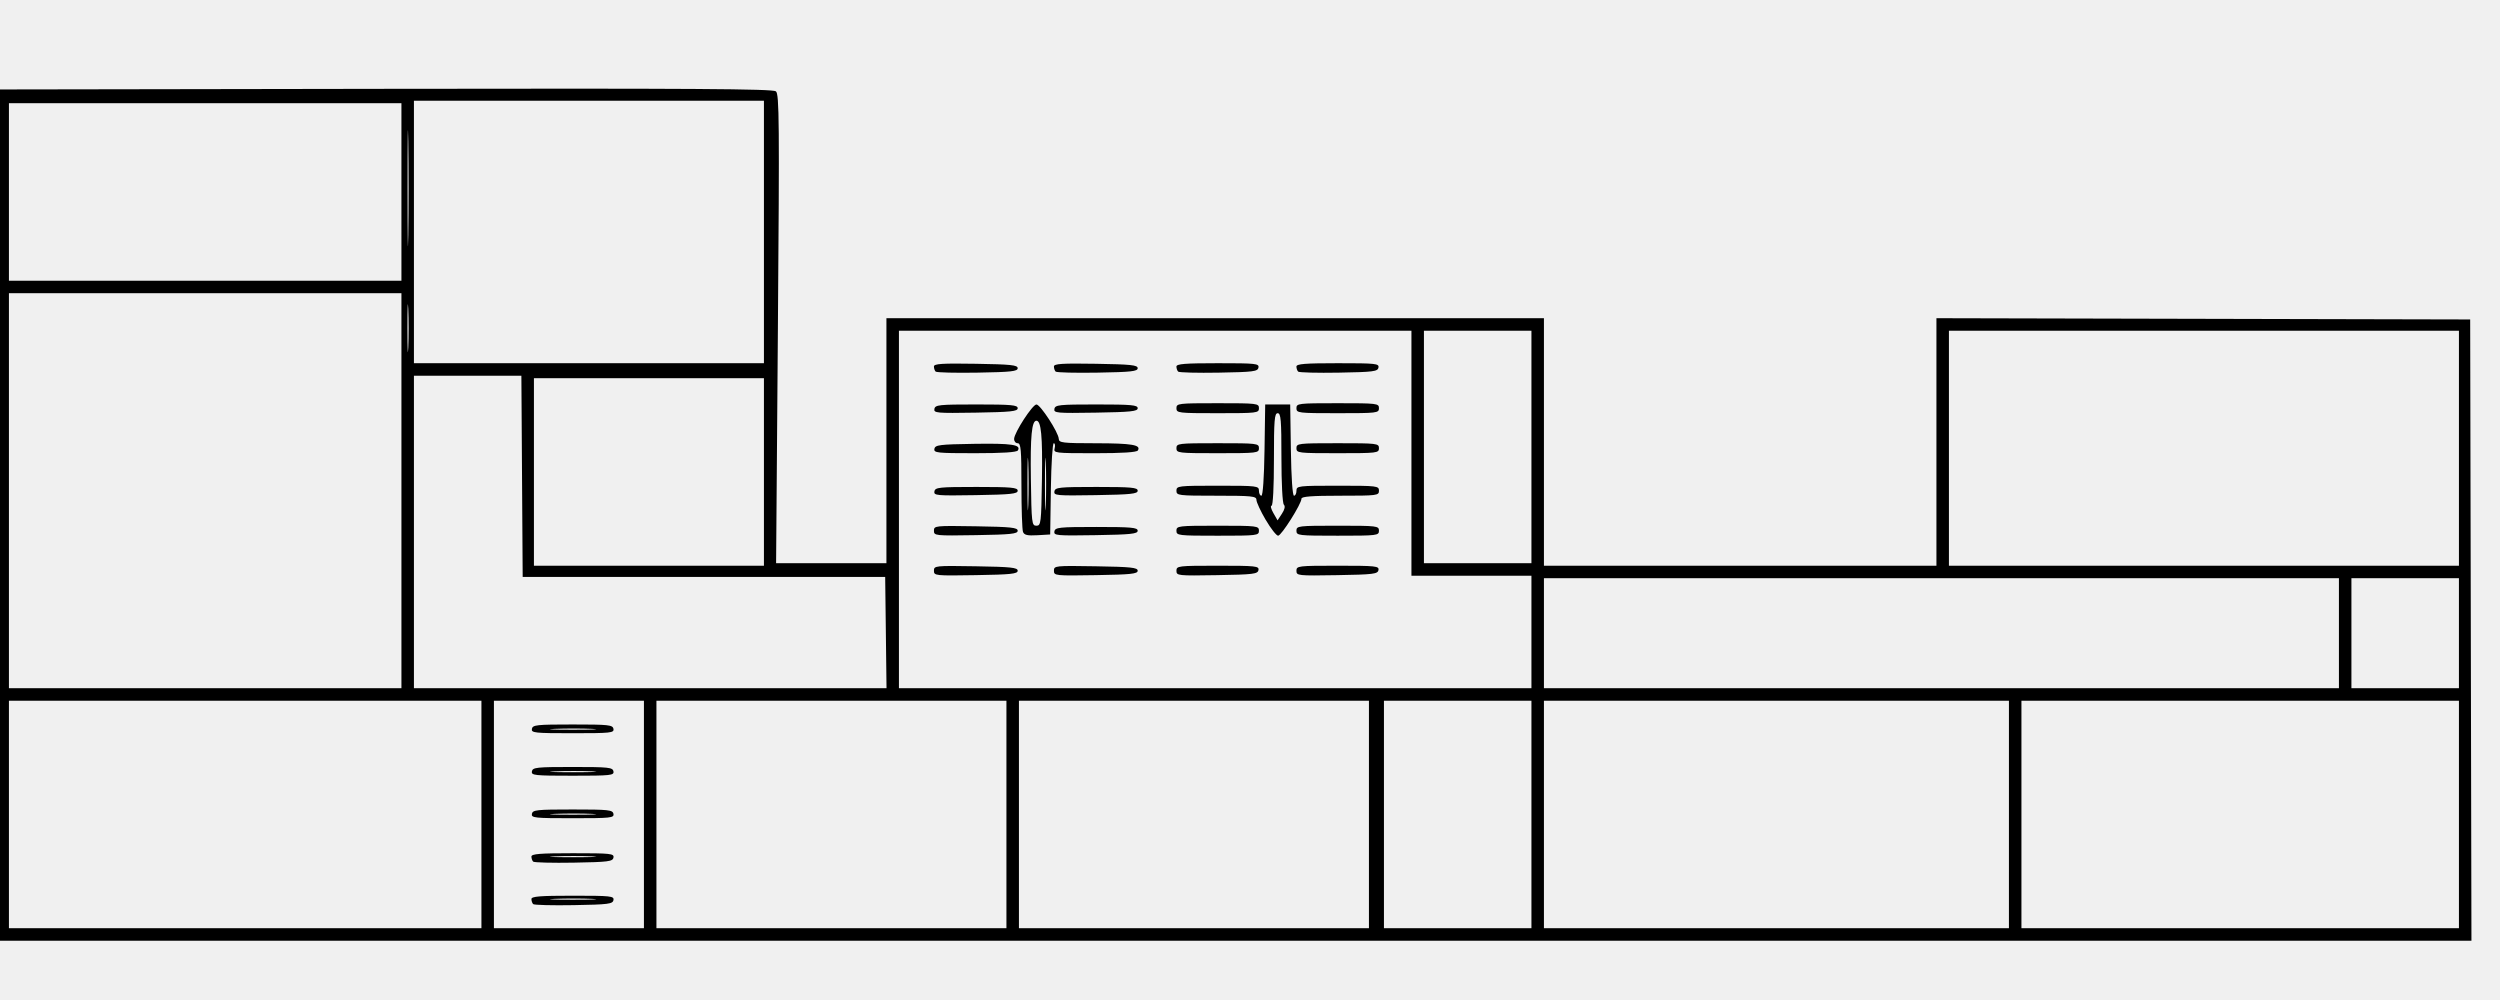
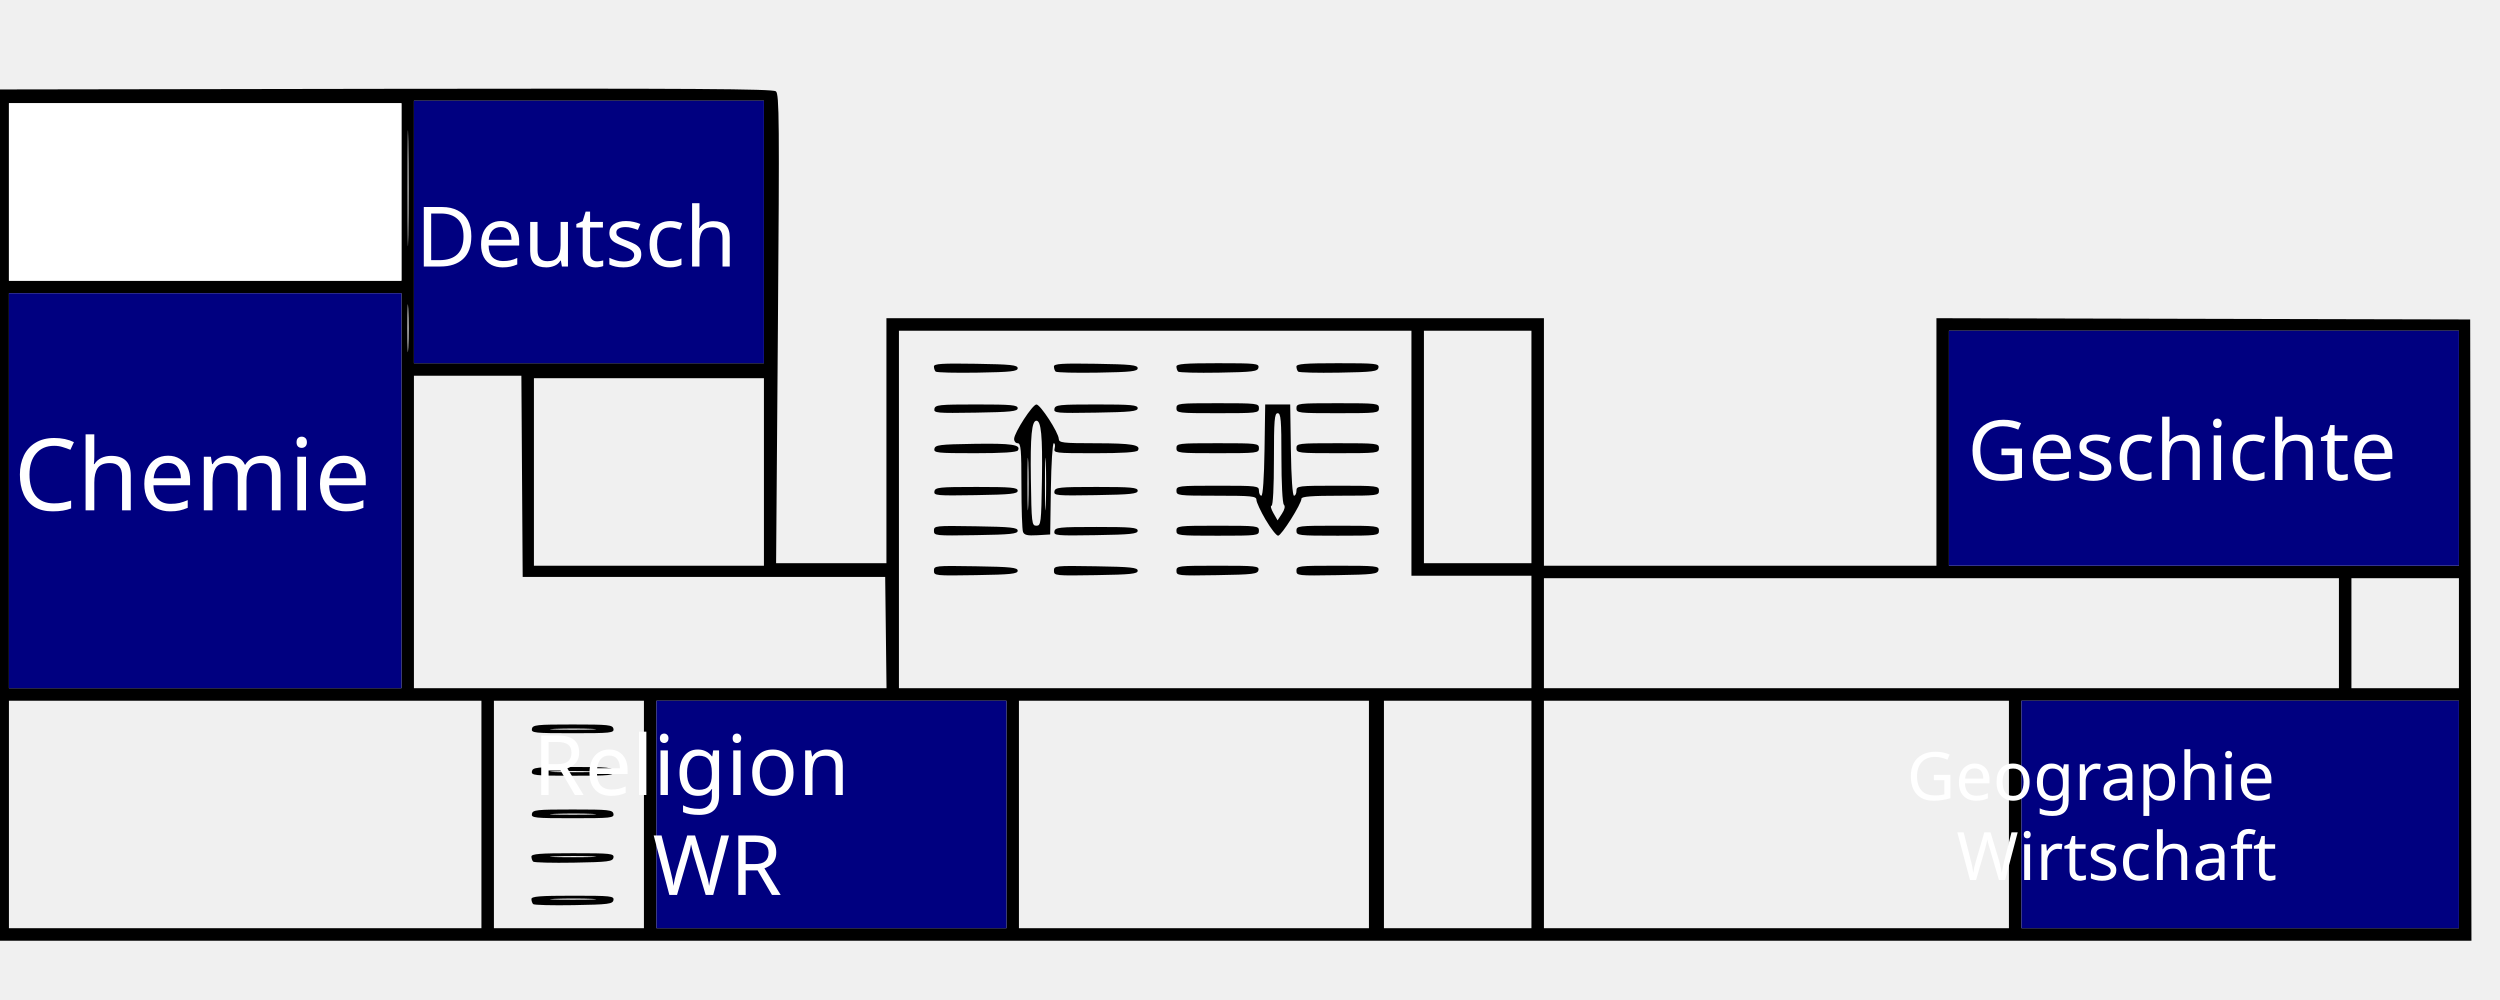
- <svg xmlns="http://www.w3.org/2000/svg" width="1000" height="400" viewBox="0 0 264.583 105.833" version="1.1" id="svg8">
+ <svg xmlns="http://www.w3.org/2000/svg" xmlns:xlink="http://www.w3.org/1999/xlink" width="1000" height="400" viewBox="0 0 264.583 105.833" version="1.1" id="svg8">
  <defs id="defs2" />
  <g id="layer1" transform="translate(0,-93.88056)" style="display:inline">
    <path style="fill:#000000;stroke-width:0.265" d="m -0.313,148.394 0.067,-45.045 40.982,-0.067 c 32.531,-0.053 41.065,0.001 41.382,0.265 0.354,0.293 0.378,3.181 0.209,25.136 l -0.19,24.805 h 5.838 5.838 v -12.965 -12.965 h 34.793 34.793 v 13.097 13.097 h 20.77 20.77 v -13.098 -13.098 l 28.244,0.067 28.244,0.067 0.067,32.874 0.067,32.874 H 130.591 -0.38 Z M 50.951,180.078 V 168.039 H 25.948 0.945 v 12.039 12.039 H 25.948 50.951 Z m 17.198,0 v -12.039 h -7.938 -7.938 v 12.039 12.039 h 7.938 7.938 z m -11.723,9.487 c -0.101,-0.101 -0.183,-0.342 -0.183,-0.536 0,-0.28 0.907,-0.353 4.385,-0.353 4.034,0 4.378,0.037 4.296,0.463 -0.079,0.413 -0.529,0.471 -4.202,0.536 -2.262,0.04 -4.196,-0.01 -4.296,-0.11 z m 6.245,-0.555 c -1.048,-0.05 -2.834,-0.05 -3.969,-7.9e-4 -1.134,0.05 -0.277,0.091 1.906,0.091 2.183,2.6e-4 3.111,-0.04 2.063,-0.09 z m -6.245,-3.942 c -0.101,-0.101 -0.183,-0.342 -0.183,-0.536 0,-0.28 0.907,-0.353 4.385,-0.353 4.034,0 4.378,0.037 4.296,0.463 -0.079,0.413 -0.529,0.471 -4.202,0.536 -2.262,0.04 -4.196,-0.01 -4.296,-0.11 z m 6.245,-0.555 c -1.048,-0.05 -2.834,-0.05 -3.969,-8e-4 -1.134,0.05 -0.277,0.091 1.906,0.091 2.183,2.7e-4 3.111,-0.04 2.063,-0.09 z m -6.378,-4.5 c 0.08,-0.418 0.501,-0.463 4.315,-0.463 3.814,0 4.235,0.045 4.315,0.463 0.082,0.426 -0.263,0.463 -4.315,0.463 -4.052,0 -4.397,-0.037 -4.315,-0.463 z m 6.378,0.002 c -1.048,-0.05 -2.834,-0.05 -3.969,-7.9e-4 -1.134,0.05 -0.277,0.091 1.906,0.091 2.183,2.7e-4 3.111,-0.04 2.063,-0.09 z m -6.378,-4.5 c 0.08,-0.418 0.501,-0.463 4.315,-0.463 3.814,0 4.235,0.045 4.315,0.463 0.082,0.426 -0.263,0.463 -4.315,0.463 -4.052,0 -4.397,-0.037 -4.315,-0.463 z m 6.378,0.002 c -1.048,-0.05 -2.834,-0.05 -3.969,-7.9e-4 -1.134,0.05 -0.277,0.091 1.906,0.091 2.183,2.6e-4 3.111,-0.04 2.063,-0.09 z m -6.378,-4.5 c 0.08,-0.418 0.501,-0.463 4.315,-0.463 3.814,0 4.235,0.045 4.315,0.463 0.082,0.426 -0.263,0.463 -4.315,0.463 -4.052,0 -4.397,-0.037 -4.315,-0.463 z m 6.378,0.002 c -1.048,-0.05 -2.834,-0.05 -3.969,-8e-4 -1.134,0.05 -0.277,0.091 1.906,0.091 2.183,2.7e-4 3.111,-0.04 2.063,-0.09 z m 43.843,9.06 V 168.039 H 87.993 69.472 v 12.039 12.039 h 18.521 18.521 z m 38.365,0 V 168.039 H 126.357 107.837 v 12.039 12.039 h 18.521 18.521 z m 17.198,0 v -12.039 h -7.805 -7.805 v 12.039 12.039 h 7.805 7.805 z m 50.535,0 V 168.039 H 188.005 163.399 v 12.039 12.039 h 24.606 24.606 z m 47.625,0 v -12.039 h -23.151 -23.151 v 12.039 12.039 h 23.151 23.151 z M 42.485,145.814 V 124.912 H 21.715 0.945 v 20.902 20.902 H 21.715 42.485 Z m 51.268,15.015 -0.071,-5.887 H 74.499 55.317 l -0.069,-10.649 -0.069,-10.649 h -5.686 -5.686 v 16.536 16.536 h 25.008 25.008 z m 68.324,-0.066 v -5.953 h -6.35 -6.35 V 141.846 128.881 h -27.12 -27.12 v 18.918 18.918 h 33.47 33.47 z M 98.841,154.281 c 0,-0.528 0.118,-0.54 4.432,-0.469 3.731,0.061 4.432,0.135 4.432,0.469 0,0.334 -0.701,0.408 -4.432,0.469 -4.314,0.071 -4.432,0.058 -4.432,-0.469 z m 12.7,0 c 0,-0.528 0.118,-0.54 4.432,-0.469 3.731,0.061 4.432,0.135 4.432,0.469 0,0.334 -0.701,0.408 -4.432,0.469 -4.314,0.071 -4.432,0.058 -4.432,-0.469 z m 12.965,0.007 c 0,-0.516 0.159,-0.536 4.385,-0.536 4.034,0 4.378,0.037 4.296,0.463 -0.08,0.415 -0.538,0.471 -4.385,0.536 -4.161,0.07 -4.296,0.056 -4.296,-0.463 z m 12.7,0 c 0,-0.516 0.159,-0.536 4.385,-0.536 4.034,0 4.378,0.037 4.296,0.463 -0.08,0.415 -0.538,0.471 -4.385,0.536 -4.161,0.07 -4.296,0.056 -4.296,-0.463 z m -38.365,-4.24 c 0,-0.528 0.118,-0.54 4.432,-0.469 3.731,0.061 4.432,0.135 4.432,0.469 0,0.334 -0.701,0.408 -4.432,0.469 -4.314,0.071 -4.432,0.058 -4.432,-0.469 z m 9.426,0.123 c -0.091,-0.237 -0.165,-2.446 -0.165,-4.907 0,-3.803 -0.06,-4.476 -0.397,-4.476 -0.218,0 -0.388,-0.208 -0.378,-0.463 0.027,-0.678 1.949,-3.638 2.363,-3.638 0.413,0 2.335,2.96 2.363,3.638 0.017,0.419 0.39,0.463 3.921,0.467 3.828,0.004 4.813,0.172 4.45,0.76 -0.122,0.197 -1.634,0.294 -4.563,0.294 -4.251,0 -4.377,-0.016 -4.242,-0.529 0.076,-0.291 0.033,-0.529 -0.096,-0.529 -0.129,0 -0.266,2.173 -0.306,4.829 l -0.072,4.829 -1.356,0.079 c -1.058,0.061 -1.392,-0.016 -1.521,-0.352 z m 0.56,-7.346 c -0.049,-1.193 -0.089,-0.146 -0.088,2.328 2.6e-4,2.474 0.04,3.45 0.089,2.17 0.049,-1.28 0.048,-3.305 -5.3e-4,-4.498 z m 1.446,1.733 c 0.07,-4.512 -0.085,-6.152 -0.584,-6.152 -0.498,0 -0.655,1.638 -0.589,6.152 0.068,4.704 0.099,4.961 0.584,4.961 0.485,0 0.516,-0.258 0.589,-4.961 z m 0.406,-1.733 c -0.049,-1.193 -0.089,-0.146 -0.088,2.328 2.6e-4,2.474 0.04,3.45 0.089,2.17 0.049,-1.28 0.048,-3.305 -5.2e-4,-4.498 z m 0.911,7.296 c 0.082,-0.427 0.486,-0.47 4.452,-0.47 3.701,0 4.362,0.06 4.362,0.397 0,0.334 -0.703,0.408 -4.452,0.47 -4.143,0.068 -4.446,0.04 -4.362,-0.397 z m 12.915,-0.073 c 0,-0.508 0.176,-0.529 4.366,-0.529 4.189,0 4.366,0.021 4.366,0.529 0,0.508 -0.176,0.529 -4.366,0.529 -4.189,0 -4.366,-0.021 -4.366,-0.529 z m 9.448,-1.148 c -0.54,-0.922 -0.981,-1.875 -0.981,-2.117 0,-0.391 -0.464,-0.44 -4.233,-0.44 -4.057,0 -4.233,-0.022 -4.233,-0.529 0,-0.508 0.176,-0.529 4.366,-0.529 4.189,0 4.366,0.021 4.366,0.529 0,0.291 0.116,0.529 0.259,0.529 0.156,0 0.287,-1.909 0.331,-4.829 l 0.072,-4.829 h 1.323 1.323 l 0.072,4.829 c 0.044,2.919 0.174,4.829 0.331,4.829 0.142,0 0.259,-0.238 0.259,-0.529 0,-0.508 0.176,-0.529 4.366,-0.529 4.189,0 4.366,0.021 4.366,0.529 0,0.506 -0.176,0.529 -4.101,0.529 -2.998,0 -4.101,0.085 -4.101,0.315 0,0.548 -2.125,3.918 -2.47,3.918 -0.182,0 -0.772,-0.755 -1.311,-1.677 z m 1.922,-1.612 c -0.147,-0.147 -0.257,-2.275 -0.257,-4.966 0,-4.01 -0.059,-4.71 -0.397,-4.71 -0.338,0 -0.397,0.72 -0.397,4.895 0,2.928 -0.101,4.895 -0.252,4.895 -0.139,0 -0.052,0.349 0.192,0.775 l 0.445,0.775 0.461,-0.703 c 0.298,-0.455 0.37,-0.794 0.204,-0.96 z m 1.331,2.759 c 0,-0.508 0.176,-0.529 4.366,-0.529 4.189,0 4.366,0.021 4.366,0.529 0,0.508 -0.176,0.529 -4.366,0.529 -4.189,0 -4.366,-0.021 -4.366,-0.529 z m -38.315,-4.161 c 0.082,-0.427 0.486,-0.47 4.452,-0.47 3.701,0 4.362,0.06 4.362,0.397 0,0.334 -0.703,0.408 -4.452,0.47 -4.143,0.068 -4.446,0.04 -4.362,-0.397 z m 12.7,0 c 0.082,-0.427 0.486,-0.47 4.452,-0.47 3.701,0 4.362,0.06 4.362,0.397 0,0.334 -0.703,0.408 -4.452,0.47 -4.143,0.068 -4.446,0.04 -4.362,-0.397 z m -12.699,-4.504 c 0.079,-0.414 0.525,-0.47 4.187,-0.529 3.985,-0.064 5.02,0.091 4.645,0.698 -0.122,0.197 -1.631,0.294 -4.551,0.294 -4.019,0 -4.362,-0.037 -4.281,-0.463 z m 25.614,-0.066 c 0,-0.508 0.176,-0.529 4.366,-0.529 4.189,0 4.366,0.021 4.366,0.529 0,0.508 -0.176,0.529 -4.366,0.529 -4.189,0 -4.366,-0.021 -4.366,-0.529 z m 12.7,0 c 0,-0.508 0.176,-0.529 4.366,-0.529 4.189,0 4.366,0.021 4.366,0.529 0,0.508 -0.176,0.529 -4.366,0.529 -4.189,0 -4.366,-0.021 -4.366,-0.529 z m -38.315,-4.161 c 0.082,-0.427 0.486,-0.47 4.452,-0.47 3.701,0 4.362,0.06 4.362,0.397 0,0.334 -0.703,0.408 -4.452,0.47 -4.143,0.068 -4.446,0.04 -4.362,-0.397 z m 12.7,0 c 0.082,-0.427 0.486,-0.47 4.452,-0.47 3.701,0 4.362,0.06 4.362,0.397 0,0.334 -0.703,0.408 -4.452,0.47 -4.143,0.068 -4.446,0.04 -4.362,-0.397 z m 12.915,-0.073 c 0,-0.508 0.176,-0.529 4.366,-0.529 4.189,0 4.366,0.021 4.366,0.529 0,0.508 -0.176,0.529 -4.366,0.529 -4.189,0 -4.366,-0.021 -4.366,-0.529 z m 12.7,0 c 0,-0.508 0.176,-0.529 4.366,-0.529 4.189,0 4.366,0.021 4.366,0.529 0,0.508 -0.176,0.529 -4.366,0.529 -4.189,0 -4.366,-0.021 -4.366,-0.529 z M 99.023,133.209 c -0.1,-0.1 -0.183,-0.344 -0.183,-0.542 0,-0.291 0.84,-0.345 4.432,-0.287 3.731,0.061 4.432,0.135 4.432,0.469 0,0.333 -0.681,0.408 -4.249,0.469 -2.337,0.04 -4.331,-0.01 -4.432,-0.11 z m 12.7,0 c -0.1,-0.1 -0.183,-0.344 -0.183,-0.542 0,-0.291 0.84,-0.345 4.432,-0.287 3.731,0.061 4.432,0.135 4.432,0.469 0,0.333 -0.681,0.408 -4.249,0.469 -2.337,0.04 -4.331,-0.01 -4.432,-0.11 z m 12.965,1.5e-4 c -0.101,-0.101 -0.183,-0.342 -0.183,-0.536 0,-0.28 0.907,-0.353 4.385,-0.353 4.034,0 4.378,0.037 4.296,0.463 -0.079,0.413 -0.529,0.471 -4.202,0.536 -2.262,0.04 -4.196,-0.01 -4.296,-0.11 z m 12.7,0 c -0.101,-0.101 -0.183,-0.342 -0.183,-0.536 0,-0.28 0.907,-0.353 4.385,-0.353 4.034,0 4.378,0.037 4.296,0.463 -0.079,0.413 -0.529,0.471 -4.202,0.536 -2.262,0.04 -4.196,-0.01 -4.296,-0.11 z m 110.148,27.687 v -5.821 H 205.468 163.399 v 5.821 5.821 h 42.069 42.069 z m 12.7,0 v -5.821 h -5.689 -5.689 v 5.821 5.821 h 5.689 5.689 z M 80.849,143.83 v -9.922 H 68.678 56.507 v 9.922 9.922 H 68.678 80.849 Z M 260.237,141.317 v -12.435 h -26.988 -26.988 v 12.435 12.435 h 26.988 26.988 z m -98.16,-0.132 v -12.303 h -5.689 -5.689 v 12.303 12.303 h 5.689 5.689 z M 43.21,126.566 c -0.05,-1.128 -0.09,-0.205 -0.09,2.051 0,2.256 0.041,3.178 0.09,2.051 0.05,-1.128 0.05,-2.973 0,-4.101 z m 37.639,-8.136 V 104.539 H 62.328 43.807 v 13.891 13.891 h 18.521 18.521 z m -38.365,-4.233 v -9.393 H 21.715 0.945 v 9.393 9.393 H 21.715 42.485 Z m 0.727,-5.358 c -0.043,-2.729 -0.078,-0.496 -0.078,4.961 0,5.457 0.035,7.689 0.078,4.961 0.043,-2.729 0.043,-7.193 0,-9.922 z" id="path3803" />
+     <rect style="fill:#ffffff;stroke-width:0.265" id="rect8" width="41.54" height="18.785" x="0.945" y="104.804" />
+     <a id="a35" xlink:href="#geschichte">
+       <g id="g33">
+         <rect style="fill:#000080;stroke-width:0.265" id="rect16" width="53.975" height="24.871" x="206.262" y="128.881" />
+         <text xml:space="preserve" style="font-style:normal;font-weight:normal;font-size:10.583px;line-height:1000;font-family:sans-serif;letter-spacing:0px;word-spacing:0px;fill:#000000;fill-opacity:1;stroke:none;stroke-width:0.265" x="208.227" y="144.681" id="text22">
+           <tspan id="tspan20" x="208.227" y="144.681" style="font-size:8.819px;fill:#ffffff;stroke-width:0.265">Geschichte</tspan>
+         </text>
+       </g>
+     </a>
+     <a id="a3750" xlink:href="#geographie-wirtschaft">
+       <g id="g3748">
+         <rect style="fill:#000080;stroke-width:0.265" id="rect18" width="46.302" height="24.077" x="213.935" y="168.039" />
+         <text xml:space="preserve" style="font-style:normal;font-weight:normal;font-size:10.583px;line-height:0.8;font-family:sans-serif;text-align:center;letter-spacing:0px;word-spacing:0px;text-anchor:middle;fill:#000000;fill-opacity:1;stroke:none;stroke-width:0.265" x="236.406" y="178.547" id="text26">
+           <tspan id="tspan24" x="236.406" y="178.547" style="font-size:7.056px;line-height:0.8;text-align:center;text-anchor:middle;fill:#ffffff;stroke-width:0.265">Geographie</tspan>
+           <tspan x="236.406" y="187.014" style="font-size:7.056px;line-height:0.8;text-align:center;text-anchor:middle;fill:#ffffff;stroke-width:0.265" id="tspan28">Wirtschaft</tspan>
+         </text>
+       </g>
+     </a>
+     <a id="a3738" xlink:href="#religion-wr">
+       <g id="g3736">
+         <rect style="fill:#000080;stroke-width:0.265" id="rect14" width="37.042" height="24.077" x="69.472" y="168.039" />
+         <text xml:space="preserve" style="font-style:normal;font-weight:normal;font-size:10.583px;line-height:1;font-family:sans-serif;letter-spacing:0px;word-spacing:0px;fill:#000000;fill-opacity:1;stroke:none;stroke-width:0.265" x="88.3" y="178.012" id="text3728">
+           <tspan id="tspan3726" x="88.3" y="178.012" style="font-size:8.819px;line-height:1;text-align:center;text-anchor:middle;fill:#ffffff;stroke-width:0.265">Religion</tspan>
+           <tspan x="88.3" y="188.595" style="font-size:8.819px;line-height:1;text-align:center;text-anchor:middle;fill:#ffffff;stroke-width:0.265" id="tspan3730">WR</tspan>
+         </text>
+       </g>
+     </a>
+     <a id="a3772" xlink:href="#chemie">
+       <g id="g3770">
+         <rect style="fill:#000080;stroke-width:0.265" id="rect12" width="41.54" height="41.804" x="0.945" y="124.912" />
+         <text xml:space="preserve" style="font-style:normal;font-weight:normal;font-size:10.583px;line-height:1000;font-family:sans-serif;letter-spacing:0px;word-spacing:0px;fill:#000000;fill-opacity:1;stroke:none;stroke-width:0.265" x="1.465" y="147.89" id="text3747">
+           <tspan id="tspan3745" x="1.465" y="147.89" style="fill:#ffffff;stroke-width:0.265">Chemie</tspan>
+         </text>
+       </g>
+     </a>
+     <a id="a3783" xlink:href="#deutsch">
+       <g id="g3781">
+         <rect style="fill:#000080;stroke-width:0.265" id="rect10" width="37.042" height="27.781" x="43.807" y="104.539" />
+         <text xml:space="preserve" style="font-style:normal;font-weight:normal;font-size:10.583px;line-height:1000;font-family:sans-serif;letter-spacing:0px;word-spacing:0px;display:inline;fill:#000000;fill-opacity:1;stroke:none;stroke-width:0.265" x="43.993" y="122.089" id="text3747-3">
+           <tspan id="tspan3745-6" x="43.993" y="122.089" style="font-size:8.819px;fill:#ffffff;stroke-width:0.265">Deutsch</tspan>
+         </text>
+       </g>
+     </a>
  </g>
</svg>
